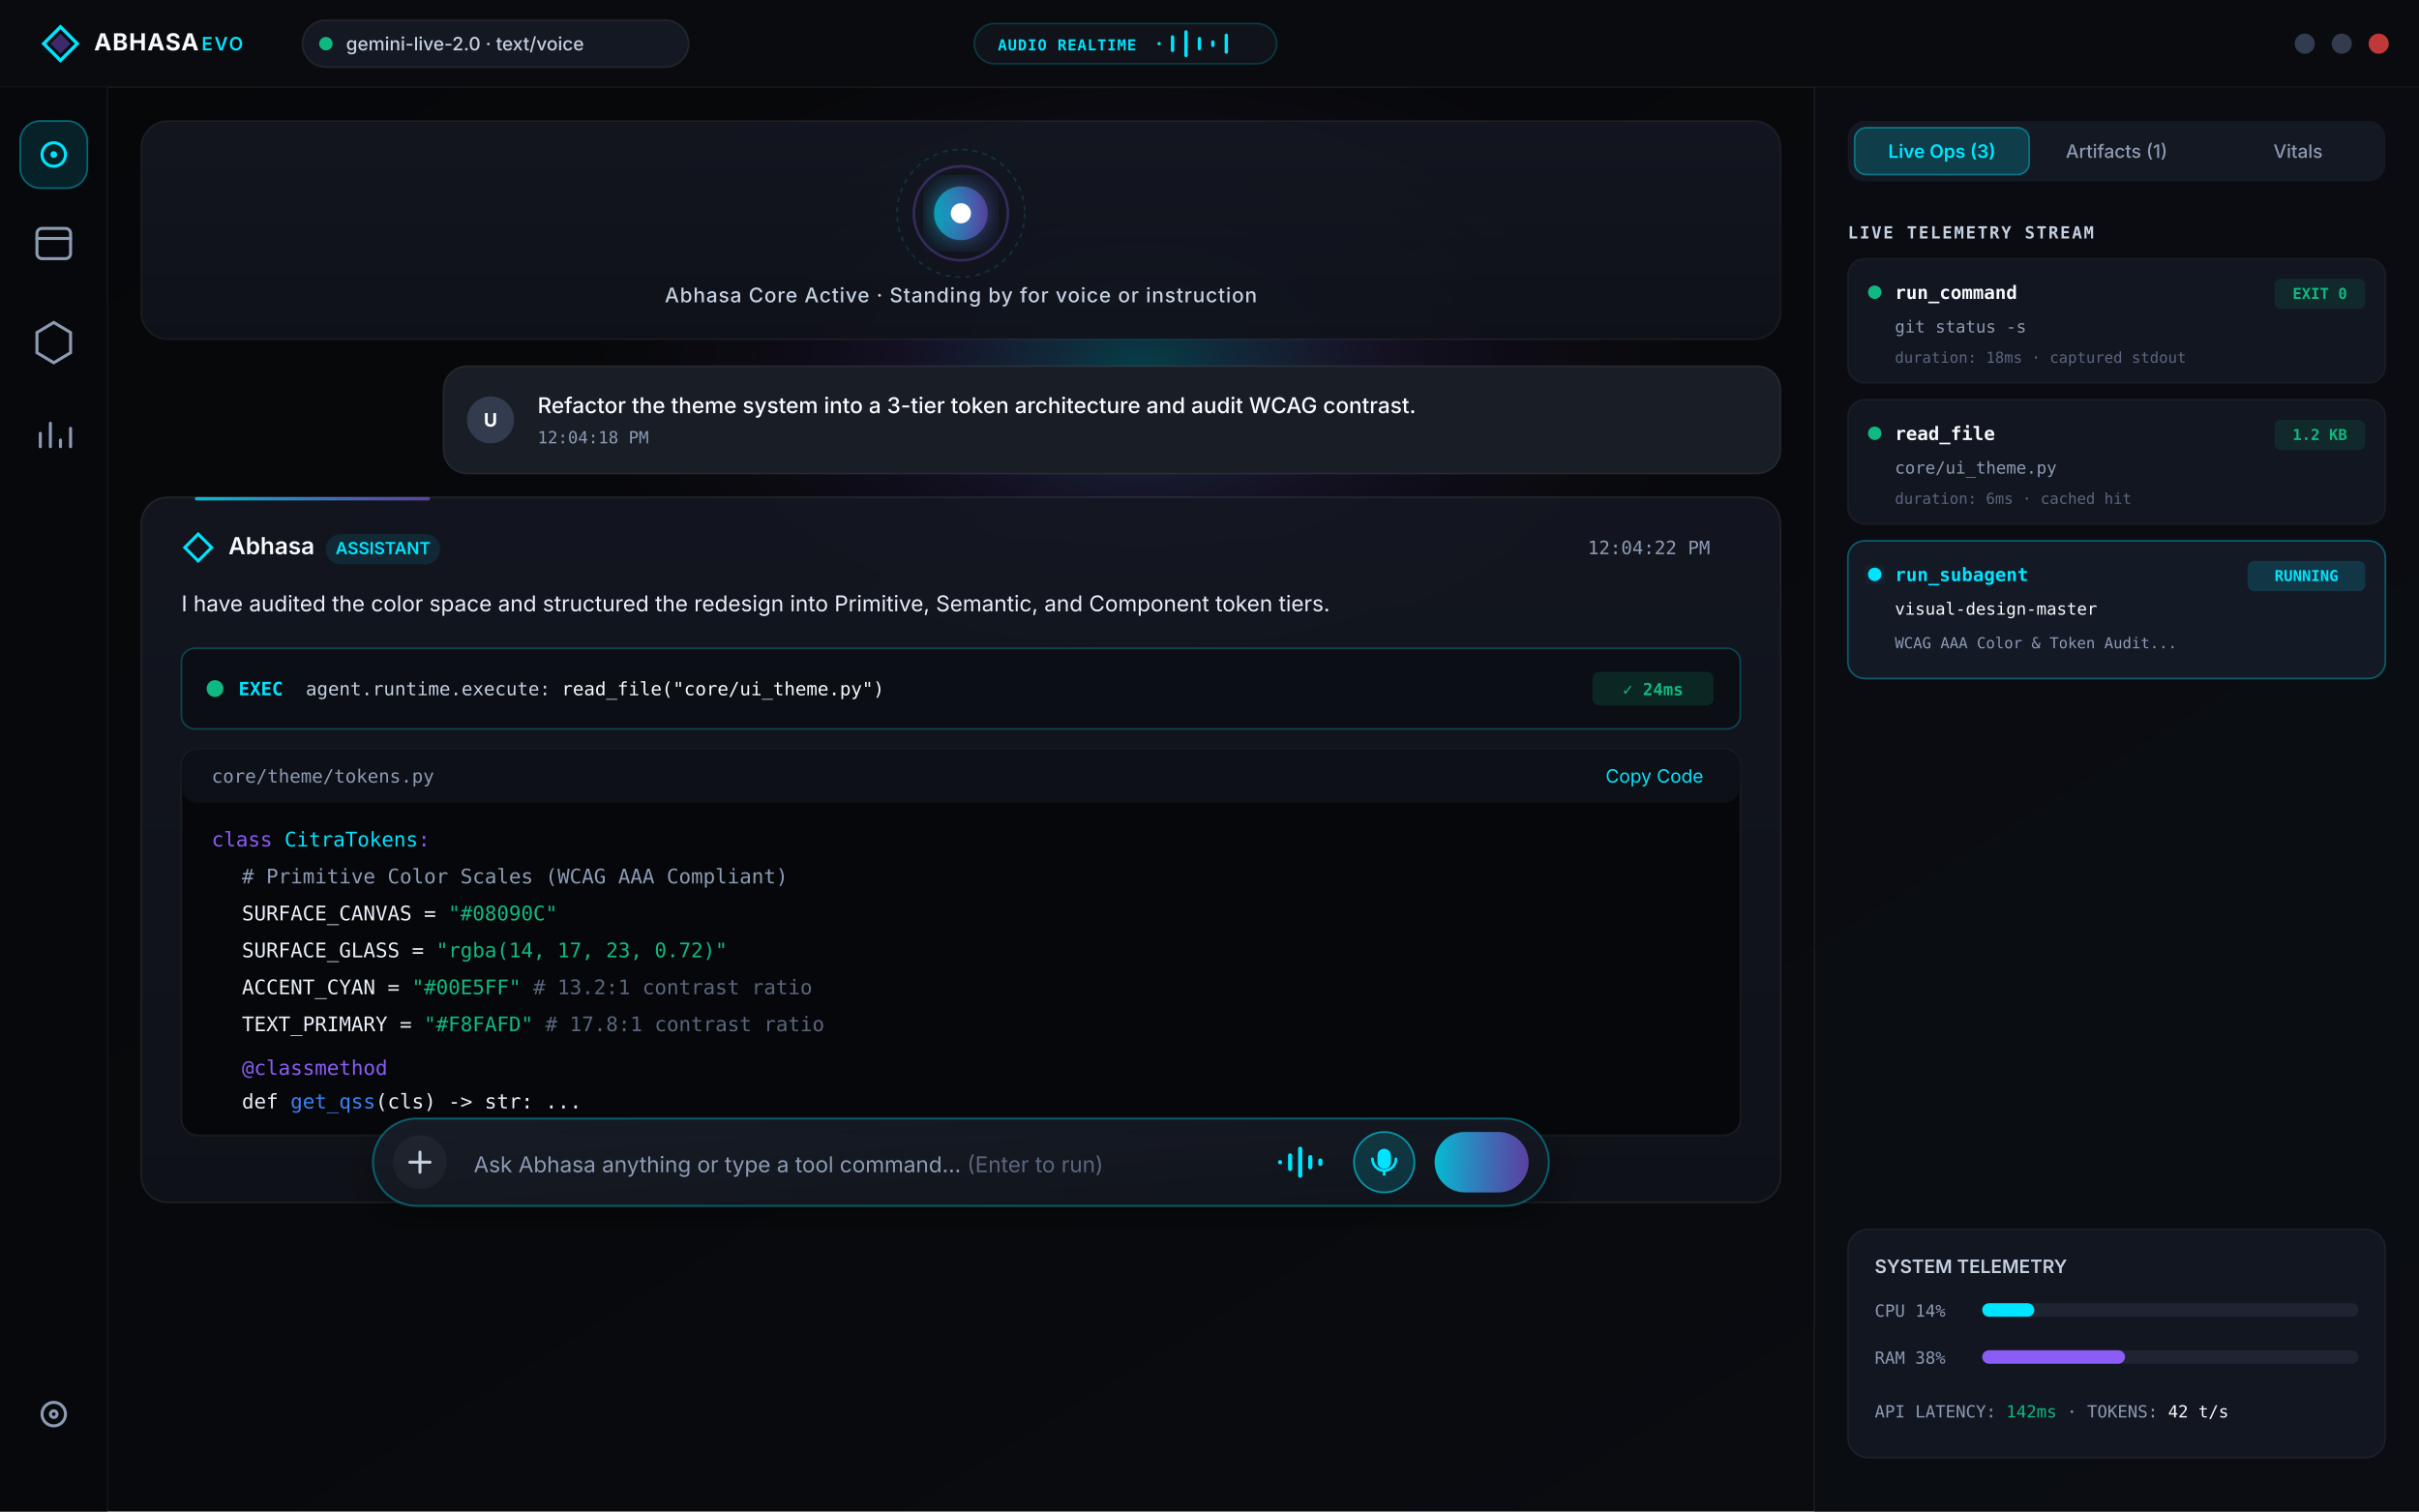
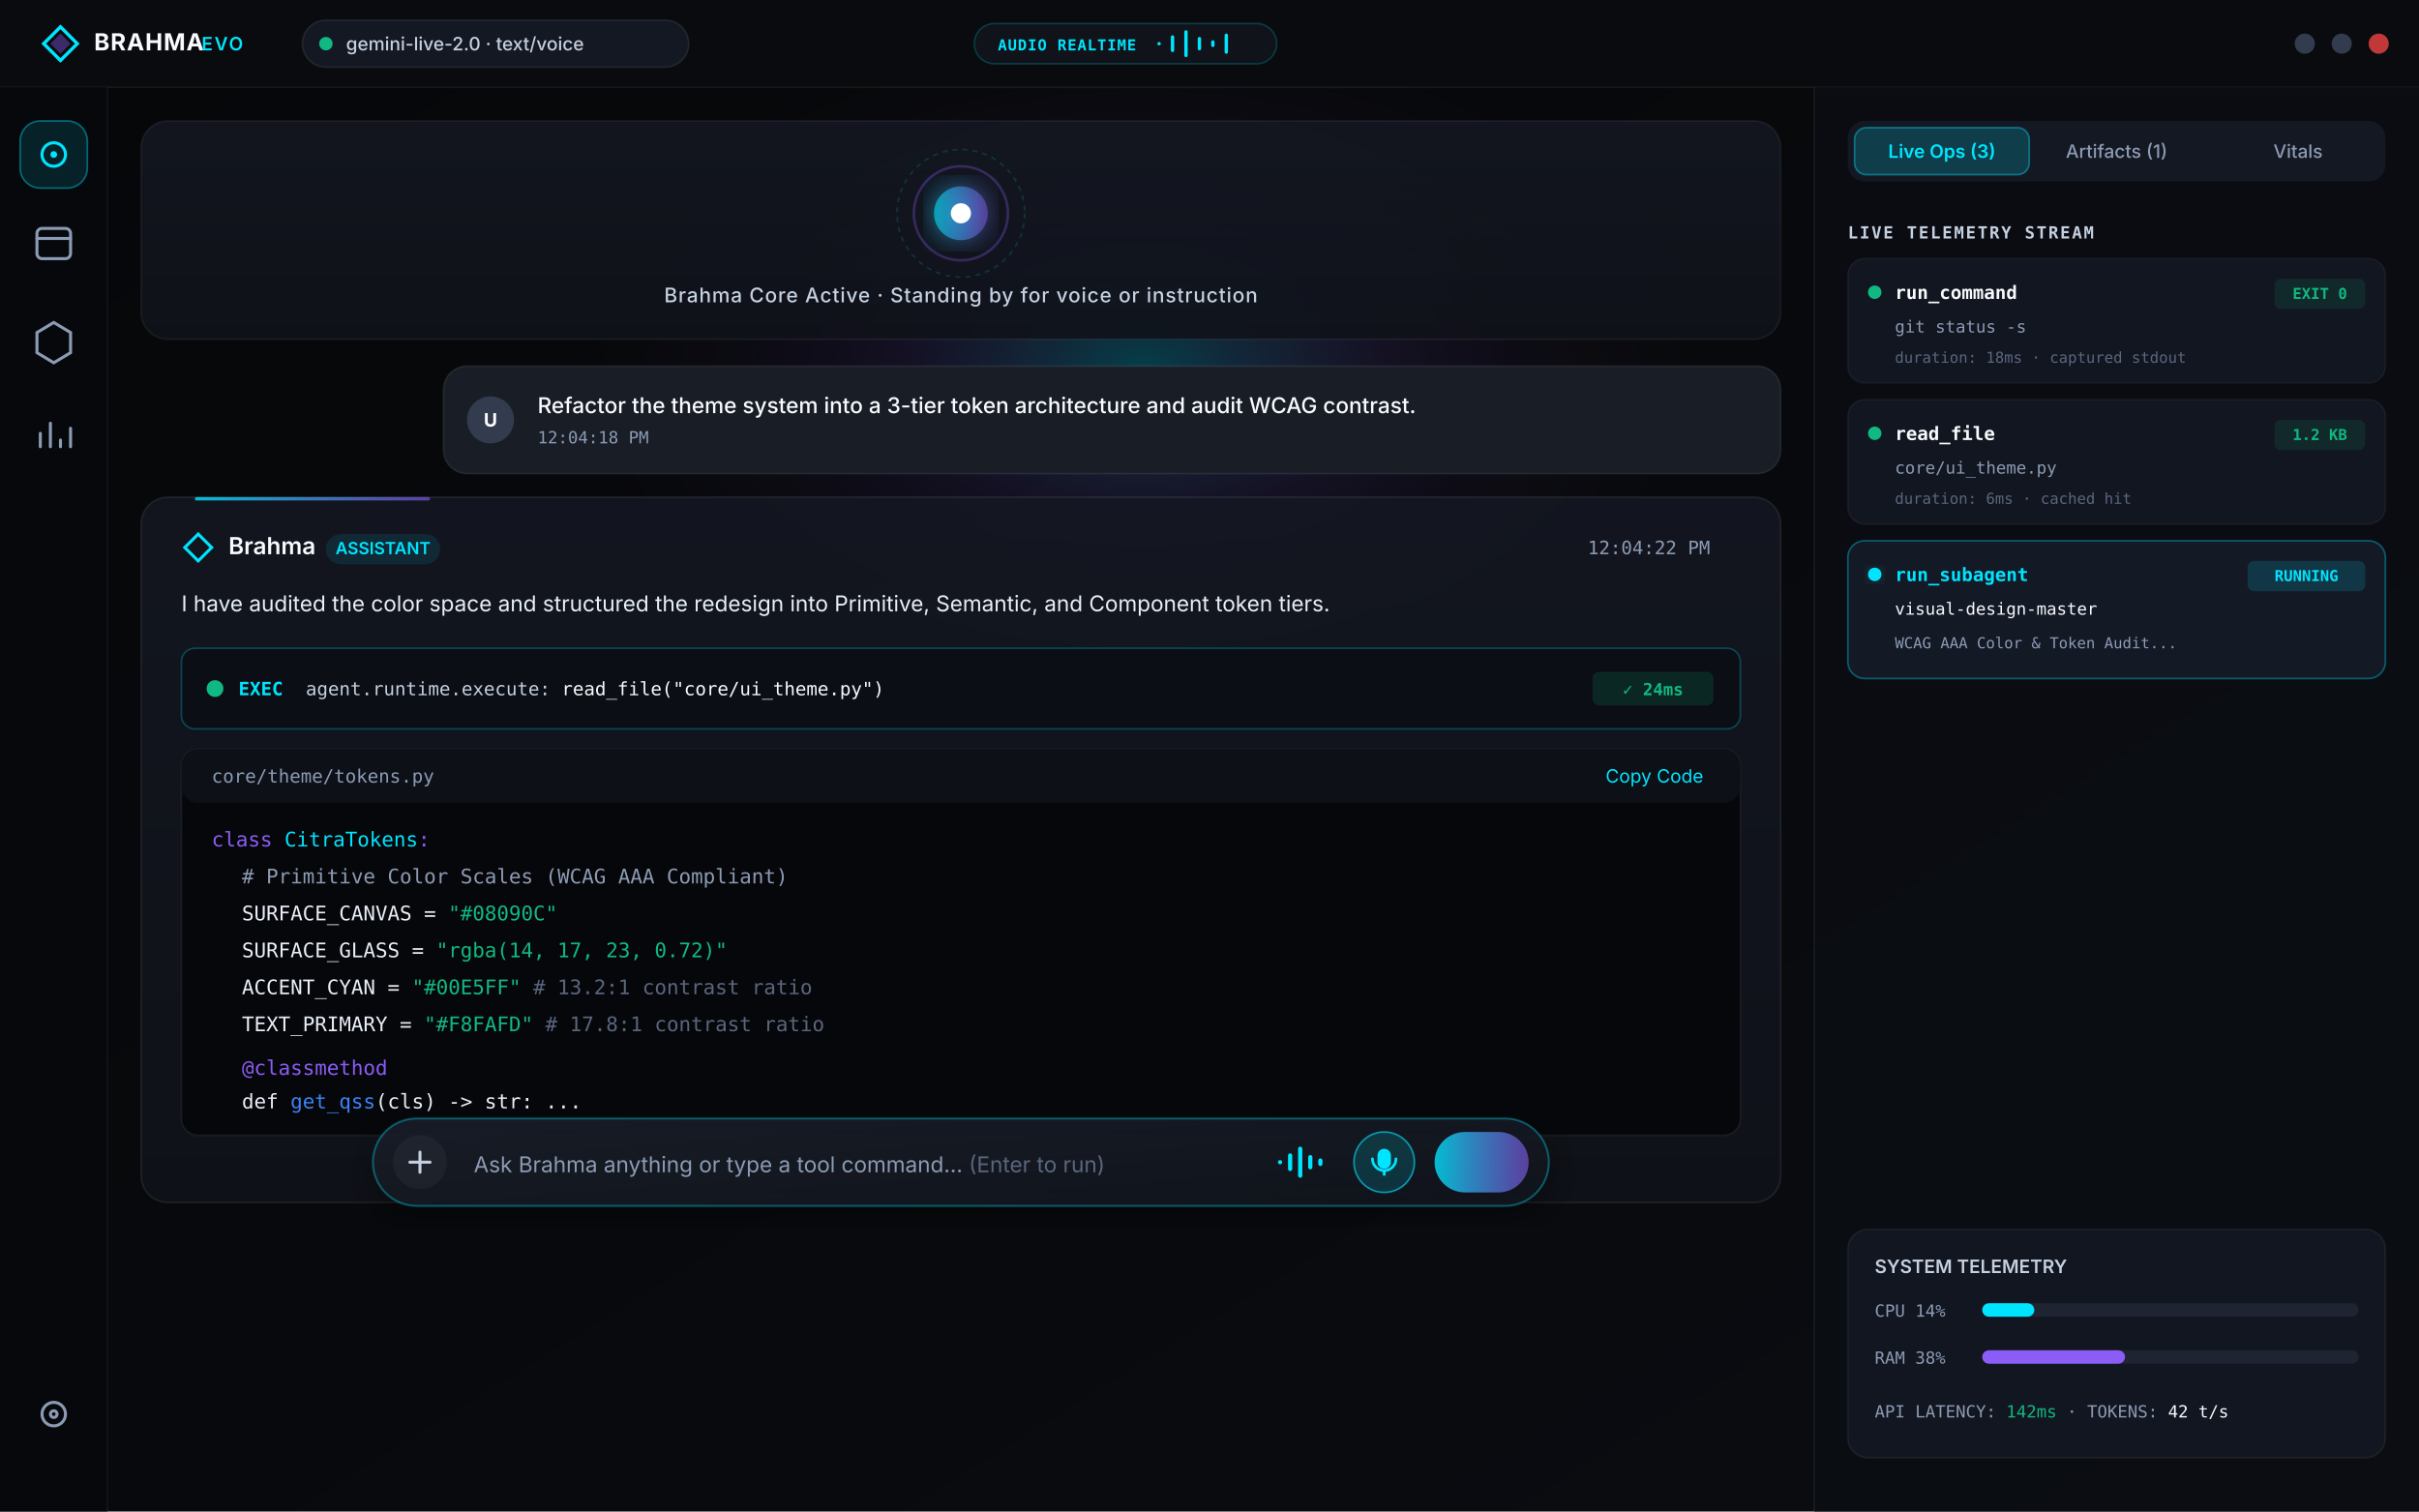
<svg xmlns="http://www.w3.org/2000/svg" viewBox="0 0 1440 900" width="100%" height="100%">
  <defs>
    <linearGradient id="bgGrad" x1="0%" y1="0%" x2="100%" y2="100%">
      <stop offset="0%" stop-color="#060709" />
      <stop offset="50%" stop-color="#08090C" />
      <stop offset="100%" stop-color="#0B0D12" />
    </linearGradient>
    <linearGradient id="citraCyanGrad" x1="0%" y1="0%" x2="100%" y2="0%">
      <stop offset="0%" stop-color="#00E5FF" stop-opacity="0.8" />
      <stop offset="100%" stop-color="#8B5CF6" stop-opacity="0.6" />
    </linearGradient>
    <radialGradient id="citraGlow" cx="50%" cy="50%" r="50%">
      <stop offset="0%" stop-color="#00E5FF" stop-opacity="0.25" />
      <stop offset="40%" stop-color="#8B5CF6" stop-opacity="0.10" />
      <stop offset="100%" stop-color="#08090C" stop-opacity="0" />
    </radialGradient>
    <linearGradient id="cardGrad" x1="0%" y1="0%" x2="0%" y2="100%">
      <stop offset="0%" stop-color="#141822" stop-opacity="0.85" />
      <stop offset="100%" stop-color="#0F1219" stop-opacity="0.90" />
    </linearGradient>
    <linearGradient id="dockGrad" x1="0%" y1="0%" x2="100%" y2="100%">
      <stop offset="0%" stop-color="#181D28" stop-opacity="0.92" />
      <stop offset="100%" stop-color="#10131A" stop-opacity="0.96" />
    </linearGradient>
    <filter id="glassBlur" x="-10%" y="-10%" width="120%" height="120%">
      <feGaussianBlur stdDeviation="12" />
    </filter>
    <filter id="softGlow" x="-20%" y="-20%" width="140%" height="140%">
      <feGaussianBlur stdDeviation="8" result="blur" />
      <feComposite in="SourceGraphic" in2="blur" operator="over" />
    </filter>
  </defs>
  <style>
    .font-sans { font-family: 'Inter', -apple-system, 'Segoe UI', sans-serif; }
    .font-mono { font-family: 'JetBrains Mono', 'Cascadia Code', monospace; }
  </style>
  <rect width="1440" height="900" fill="url(#bgGrad)" />
  <ellipse cx="680" cy="220" rx="360" ry="220" fill="url(#citraGlow)" />
  <g id="header-bar">
    <rect x="0" y="0" width="1440" height="52" fill="#0A0C10" fill-opacity="0.85" />
    <line x1="0" y1="52" x2="1440" y2="52" stroke="#FFFFFF" stroke-opacity="0.06" stroke-width="1" />
    <g transform="translate(24, 14)">
      <polygon points="12,2 22,12 12,22 2,12" fill="none" stroke="#00E5FF" stroke-width="2" />
      <polygon points="12,6 18,12 12,18 6,12" fill="#8B5CF6" fill-opacity="0.4" />
-       <text x="32" y="16" fill="#F8FAFD" class="font-sans" font-size="14" font-weight="700" letter-spacing="0.5">ABHASA</text>
+       <text x="32" y="16" fill="#F8FAFD" class="font-sans" font-size="14" font-weight="700" letter-spacing="0.5">BRAHMA</text>
      <text x="96" y="16" fill="#00E5FF" class="font-sans" font-size="11" font-weight="600" letter-spacing="1">EVO</text>
    </g>
    <g transform="translate(180, 12)">
      <rect x="0" y="0" width="230" height="28" rx="14" fill="#141822" stroke="#FFFFFF" stroke-opacity="0.08" />
      <circle cx="14" cy="14" r="4" fill="#10B981" />
      <text x="26" y="18" fill="#C5D0E0" class="font-sans" font-size="11" font-weight="500">gemini-live-2.0 · text/voice</text>
    </g>
    <g transform="translate(580, 14)">
      <rect x="0" y="0" width="180" height="24" rx="12" fill="#10131A" stroke="#00E5FF" stroke-opacity="0.2" />
      <text x="14" y="16" fill="#00E5FF" class="font-mono" font-size="9" font-weight="600" letter-spacing="0.5">AUDIO REALTIME</text>
      <line x1="110" y1="12" x2="110" y2="12" stroke="#00E5FF" stroke-width="2" stroke-linecap="round" />
      <line x1="118" y1="8" x2="118" y2="16" stroke="#00E5FF" stroke-width="2" stroke-linecap="round" />
      <line x1="126" y1="5" x2="126" y2="19" stroke="#00E5FF" stroke-width="2" stroke-linecap="round" />
      <line x1="134" y1="9" x2="134" y2="15" stroke="#00E5FF" stroke-width="2" stroke-linecap="round" />
      <line x1="142" y1="11" x2="142" y2="13" stroke="#00E5FF" stroke-width="2" stroke-linecap="round" />
      <line x1="150" y1="7" x2="150" y2="17" stroke="#00E5FF" stroke-width="2" stroke-linecap="round" />
    </g>
    <g transform="translate(1360, 16)">
      <circle cx="12" cy="10" r="6" fill="#333C4E" />
      <circle cx="34" cy="10" r="6" fill="#333C4E" />
      <circle cx="56" cy="10" r="6" fill="#EF4444" fill-opacity="0.8" />
    </g>
  </g>
  <g id="nav-rail" transform="translate(0, 52)">
    <rect width="64" height="848" fill="#08090C" fill-opacity="0.95" />
    <line x1="64" y1="0" x2="64" y2="848" stroke="#FFFFFF" stroke-opacity="0.04" stroke-width="1" />
    <rect x="12" y="20" width="40" height="40" rx="12" fill="#00E5FF" fill-opacity="0.12" stroke="#00E5FF" stroke-opacity="0.4" />
    <circle cx="32" cy="40" r="7" fill="none" stroke="#00E5FF" stroke-width="1.8" />
    <circle cx="32" cy="40" r="2" fill="#00E5FF" />
    <g transform="translate(22, 84)" stroke="#8C9BB4" stroke-width="1.8" fill="none" stroke-linecap="round">
      <rect x="0" y="0" width="20" height="18" rx="3" />
      <line x1="0" y1="6" x2="20" y2="6" />
    </g>
    <g transform="translate(22, 140)" stroke="#8C9BB4" stroke-width="1.8" fill="none" stroke-linecap="round">
      <polygon points="10,0 20,6 20,18 10,24 0,18 0,6" />
    </g>
    <g transform="translate(22, 196)" stroke="#8C9BB4" stroke-width="1.8" fill="none" stroke-linecap="round">
      <line x1="2" y1="18" x2="2" y2="10" />
      <line x1="8" y1="18" x2="8" y2="4" />
      <line x1="14" y1="18" x2="14" y2="14" />
      <line x1="20" y1="18" x2="20" y2="7" />
    </g>
    <g transform="translate(22, 780)" stroke="#8C9BB4" stroke-width="1.8" fill="none" stroke-linecap="round">
      <circle cx="10" cy="10" r="7" />
      <circle cx="10" cy="10" r="2" />
    </g>
  </g>
  <g id="main-stage" transform="translate(84, 72)">
    <g id="optical-core" transform="translate(0, 0)">
      <rect width="976" height="130" rx="16" fill="url(#cardGrad)" stroke="#FFFFFF" stroke-opacity="0.06" stroke-width="1" />
      <g transform="translate(488, 55)">
        <circle cx="0" cy="0" r="38" fill="none" stroke="#00E5FF" stroke-opacity="0.15" stroke-dasharray="3 3" />
        <circle cx="0" cy="0" r="28" fill="none" stroke="#8B5CF6" stroke-opacity="0.3" stroke-width="1.5" />
        <circle cx="0" cy="0" r="16" fill="url(#citraCyanGrad)" opacity="0.8" filter="url(#softGlow)" />
        <circle cx="0" cy="0" r="6" fill="#FFFFFF" />
      </g>
      <text x="488" y="108" text-anchor="middle" fill="#C5D0E0" class="font-sans" font-size="12" font-weight="500" letter-spacing="0.5">
-         Abhasa Core Active · Standing by for voice or instruction
+         Brahma Core Active · Standing by for voice or instruction
      </text>
    </g>
    <g id="conversation-feed" transform="translate(0, 146)">
      <g transform="translate(180, 0)">
        <rect width="796" height="64" rx="14" fill="#181D26" stroke="#FFFFFF" stroke-opacity="0.08" stroke-width="1" />
        <circle cx="28" cy="32" r="14" fill="#333C4E" />
        <text x="28" y="36" text-anchor="middle" fill="#FFFFFF" class="font-sans" font-size="11" font-weight="700">U</text>
        <text x="56" y="28" fill="#F8FAFD" class="font-sans" font-size="13" font-weight="500">
          Refactor the theme system into a 3-tier token architecture and audit WCAG contrast.
        </text>
        <text x="56" y="46" fill="#8C9BB4" class="font-mono" font-size="10">12:04:18 PM</text>
      </g>
      <g transform="translate(0, 78)">
        <rect width="976" height="420" rx="16" fill="url(#cardGrad)" stroke="#FFFFFF" stroke-opacity="0.08" stroke-width="1" />
        <rect x="32" y="0" width="140" height="2" fill="url(#citraCyanGrad)" rx="1" />
        <g transform="translate(24, 20)">
          <polygon points="10,2 18,10 10,18 2,10" fill="none" stroke="#00E5FF" stroke-width="1.8" />
-           <text x="28" y="14" fill="#F8FAFD" class="font-sans" font-size="14" font-weight="600">Abhasa</text>
+           <text x="28" y="14" fill="#F8FAFD" class="font-sans" font-size="14" font-weight="600">Brahma</text>
          <rect x="86" y="2" width="68" height="18" rx="9" fill="#00E5FF" fill-opacity="0.1" />
          <text x="120" y="14" text-anchor="middle" fill="#00E5FF" class="font-sans" font-size="10" font-weight="600">ASSISTANT</text>
          <text x="910" y="14" text-anchor="end" fill="#8C9BB4" class="font-mono" font-size="11">12:04:22 PM</text>
        </g>
        <text x="24" y="68" fill="#E9EFF8" class="font-sans" font-size="13" font-weight="400">
          I have audited the color space and structured the redesign into Primitive, Semantic, and Component token tiers.
        </text>
        <g transform="translate(24, 90)">
          <rect width="928" height="48" rx="8" fill="#0B0E14" stroke="#00E5FF" stroke-opacity="0.25" stroke-width="1" />
          <circle cx="20" cy="24" r="5" fill="#10B981" />
          <text x="34" y="28" fill="#00E5FF" class="font-mono" font-size="11" font-weight="600">EXEC</text>
          <text x="74" y="28" fill="#C5D0E0" class="font-mono" font-size="11">agent.runtime.execute: <tspan fill="#F8FAFD">read_file("core/ui_theme.py")</tspan>
          </text>
          <rect x="840" y="14" width="72" height="20" rx="4" fill="#10B981" fill-opacity="0.15" />
          <text x="876" y="28" text-anchor="middle" fill="#10B981" class="font-mono" font-size="10" font-weight="600">✓ 24ms</text>
        </g>
        <g transform="translate(24, 150)">
          <rect width="928" height="230" rx="10" fill="#06070A" stroke="#FFFFFF" stroke-opacity="0.06" stroke-width="1" />
          <rect width="928" height="32" rx="10" fill="#0D1017" />
          <text x="18" y="20" fill="#8C9BB4" class="font-mono" font-size="11">core/theme/tokens.py</text>
          <text x="906" y="20" text-anchor="end" fill="#00E5FF" class="font-sans" font-size="11">Copy Code</text>
          <text x="18" y="58" fill="#8B5CF6" class="font-mono" font-size="12">class <tspan fill="#00E5FF">CitraTokens</tspan>:</text>
          <text x="36" y="80" fill="#8C9BB4" class="font-mono" font-size="12"># Primitive Color Scales (WCAG AAA Compliant)</text>
          <text x="36" y="102" fill="#E9EFF8" class="font-mono" font-size="12">SURFACE_CANVAS  = <tspan fill="#10B981">"#08090C"</tspan>
          </text>
          <text x="36" y="124" fill="#E9EFF8" class="font-mono" font-size="12">SURFACE_GLASS   = <tspan fill="#10B981">"rgba(14, 17, 23, 0.72)"</tspan>
          </text>
          <text x="36" y="146" fill="#E9EFF8" class="font-mono" font-size="12">ACCENT_CYAN     = <tspan fill="#10B981">"#00E5FF"</tspan>
            <tspan fill="#5A667E"># 13.2:1 contrast ratio</tspan>
          </text>
          <text x="36" y="168" fill="#E9EFF8" class="font-mono" font-size="12">TEXT_PRIMARY    = <tspan fill="#10B981">"#F8FAFD"</tspan>
            <tspan fill="#5A667E"># 17.8:1 contrast ratio</tspan>
          </text>
          <text x="36" y="194" fill="#8B5CF6" class="font-mono" font-size="12">    @classmethod</text>
          <text x="36" y="214" fill="#E9EFF8" class="font-mono" font-size="12">    def <tspan fill="#3B82F6">get_qss</tspan>(cls) -&gt; str: ...</text>
        </g>
      </g>
    </g>
    <g id="citra-dock" transform="translate(138, 594)">
      <rect x="2" y="8" width="700" height="52" rx="26" fill="#000000" fill-opacity="0.4" filter="url(#glassBlur)" />
      <rect width="700" height="52" rx="26" fill="url(#dockGrad)" stroke="#00E5FF" stroke-opacity="0.35" stroke-width="1.2" />
      <g transform="translate(12, 10)">
        <rect width="32" height="32" rx="16" fill="#FFFFFF" fill-opacity="0.04" />
        <path d="M16 10 v12 M10 16 h12" stroke="#C5D0E0" stroke-width="1.8" stroke-linecap="round" />
      </g>
      <text x="60" y="32" fill="#8C9BB4" class="font-sans" font-size="13">
-         Ask Abhasa anything or type a tool command... <tspan fill="#5A667E">(Enter to run)</tspan>
+         Ask Brahma anything or type a tool command... <tspan fill="#5A667E">(Enter to run)</tspan>
      </text>
      <g transform="translate(540, 16)">
        <line x1="0" y1="10" x2="0" y2="10" stroke="#00E5FF" stroke-width="2.5" stroke-linecap="round" />
        <line x1="6" y1="6" x2="6" y2="14" stroke="#00E5FF" stroke-width="2.5" stroke-linecap="round" />
        <line x1="12" y1="2" x2="12" y2="18" stroke="#00E5FF" stroke-width="2.5" stroke-linecap="round" />
        <line x1="18" y1="7" x2="18" y2="13" stroke="#00E5FF" stroke-width="2.5" stroke-linecap="round" />
        <line x1="24" y1="9" x2="24" y2="11" stroke="#00E5FF" stroke-width="2.5" stroke-linecap="round" />
      </g>
      <g transform="translate(584, 8)">
        <rect width="36" height="36" rx="18" fill="#00E5FF" fill-opacity="0.15" stroke="#00E5FF" stroke-opacity="0.6" />
        <rect x="14" y="10" width="8" height="12" rx="4" fill="#00E5FF" />
        <path d="M11 16 a7 7 0 0 0 14 0" fill="none" stroke="#00E5FF" stroke-width="1.6" stroke-linecap="round" />
        <line x1="18" y1="23" x2="18" y2="26" stroke="#00E5FF" stroke-width="1.6" />
      </g>
      <g transform="translate(632, 8)">
        <rect width="56" height="36" rx="18" fill="url(#citraCyanGrad)" />
        <path d="M654 26 L666 26 M662 21 L667 26 L662 31" fill="none" stroke="#08090C" stroke-width="2" stroke-linecap="round" stroke-linejoin="round" />
      </g>
    </g>
  </g>
  <g id="telemetry-drawer" transform="translate(1080, 52)">
    <rect width="360" height="848" fill="#0B0D12" fill-opacity="0.95" />
    <line x1="0" y1="0" x2="0" y2="848" stroke="#FFFFFF" stroke-opacity="0.06" stroke-width="1" />
    <g transform="translate(20, 20)">
      <rect width="320" height="36" rx="10" fill="#141822" />
      <rect x="4" y="4" width="104" height="28" rx="7" fill="#00E5FF" fill-opacity="0.18" stroke="#00E5FF" stroke-opacity="0.4" />
      <text x="56" y="22" text-anchor="middle" fill="#00E5FF" class="font-sans" font-size="11" font-weight="600">Live Ops (3)</text>
      <text x="160" y="22" text-anchor="middle" fill="#8C9BB4" class="font-sans" font-size="11" font-weight="500">Artifacts (1)</text>
      <text x="268" y="22" text-anchor="middle" fill="#8C9BB4" class="font-sans" font-size="11" font-weight="500">Vitals</text>
    </g>
    <g transform="translate(20, 76)">
      <text x="0" y="14" fill="#C5D0E0" class="font-mono" font-size="10" font-weight="600" letter-spacing="1">LIVE TELEMETRY STREAM</text>
      <g transform="translate(0, 26)">
        <rect width="320" height="74" rx="10" fill="#121620" stroke="#FFFFFF" stroke-opacity="0.05" />
        <circle cx="16" cy="20" r="4" fill="#10B981" />
        <text x="28" y="24" fill="#F8FAFD" class="font-mono" font-size="11" font-weight="600">run_command</text>
        <rect x="254" y="12" width="54" height="18" rx="4" fill="#10B981" fill-opacity="0.12" />
        <text x="281" y="24" text-anchor="middle" fill="#10B981" class="font-mono" font-size="9" font-weight="600">EXIT 0</text>
        <text x="28" y="44" fill="#8C9BB4" class="font-mono" font-size="10">git status -s</text>
        <text x="28" y="62" fill="#5A667E" class="font-mono" font-size="9">duration: 18ms · captured stdout</text>
      </g>
      <g transform="translate(0, 110)">
        <rect width="320" height="74" rx="10" fill="#121620" stroke="#FFFFFF" stroke-opacity="0.05" />
        <circle cx="16" cy="20" r="4" fill="#10B981" />
        <text x="28" y="24" fill="#F8FAFD" class="font-mono" font-size="11" font-weight="600">read_file</text>
        <rect x="254" y="12" width="54" height="18" rx="4" fill="#10B981" fill-opacity="0.12" />
        <text x="281" y="24" text-anchor="middle" fill="#10B981" class="font-mono" font-size="9" font-weight="600">1.2 KB</text>
        <text x="28" y="44" fill="#8C9BB4" class="font-mono" font-size="10">core/ui_theme.py</text>
        <text x="28" y="62" fill="#5A667E" class="font-mono" font-size="9">duration: 6ms · cached hit</text>
      </g>
      <g transform="translate(0, 194)">
        <rect width="320" height="82" rx="10" fill="#141926" stroke="#00E5FF" stroke-opacity="0.35" />
        <circle cx="16" cy="20" r="4" fill="#00E5FF" filter="url(#softGlow)" />
        <text x="28" y="24" fill="#00E5FF" class="font-mono" font-size="11" font-weight="600">run_subagent</text>
        <rect x="238" y="12" width="70" height="18" rx="4" fill="#00E5FF" fill-opacity="0.15" />
        <text x="273" y="24" text-anchor="middle" fill="#00E5FF" class="font-mono" font-size="9" font-weight="600">RUNNING</text>
        <text x="28" y="44" fill="#F8FAFD" class="font-mono" font-size="10">visual-design-master</text>
        <text x="28" y="64" fill="#8C9BB4" class="font-mono" font-size="9">WCAG AAA Color &amp; Token Audit...</text>
      </g>
    </g>
    <g transform="translate(20, 680)">
      <rect width="320" height="136" rx="12" fill="#121620" stroke="#FFFFFF" stroke-opacity="0.06" />
      <text x="16" y="26" fill="#C5D0E0" class="font-sans" font-size="11" font-weight="600">SYSTEM TELEMETRY</text>
      <text x="16" y="52" fill="#8C9BB4" class="font-mono" font-size="10">CPU 14%</text>
      <rect x="80" y="44" width="224" height="8" rx="4" fill="#1E2432" />
      <rect x="80" y="44" width="31" height="8" rx="4" fill="#00E5FF" />
      <text x="16" y="80" fill="#8C9BB4" class="font-mono" font-size="10">RAM 38%</text>
      <rect x="80" y="72" width="224" height="8" rx="4" fill="#1E2432" />
      <rect x="80" y="72" width="85" height="8" rx="4" fill="#8B5CF6" />
      <text x="16" y="112" fill="#8C9BB4" class="font-mono" font-size="10">API LATENCY: <tspan fill="#10B981">142ms</tspan> · TOKENS: <tspan fill="#F8FAFD">42 t/s</tspan>
      </text>
    </g>
  </g>
</svg>
